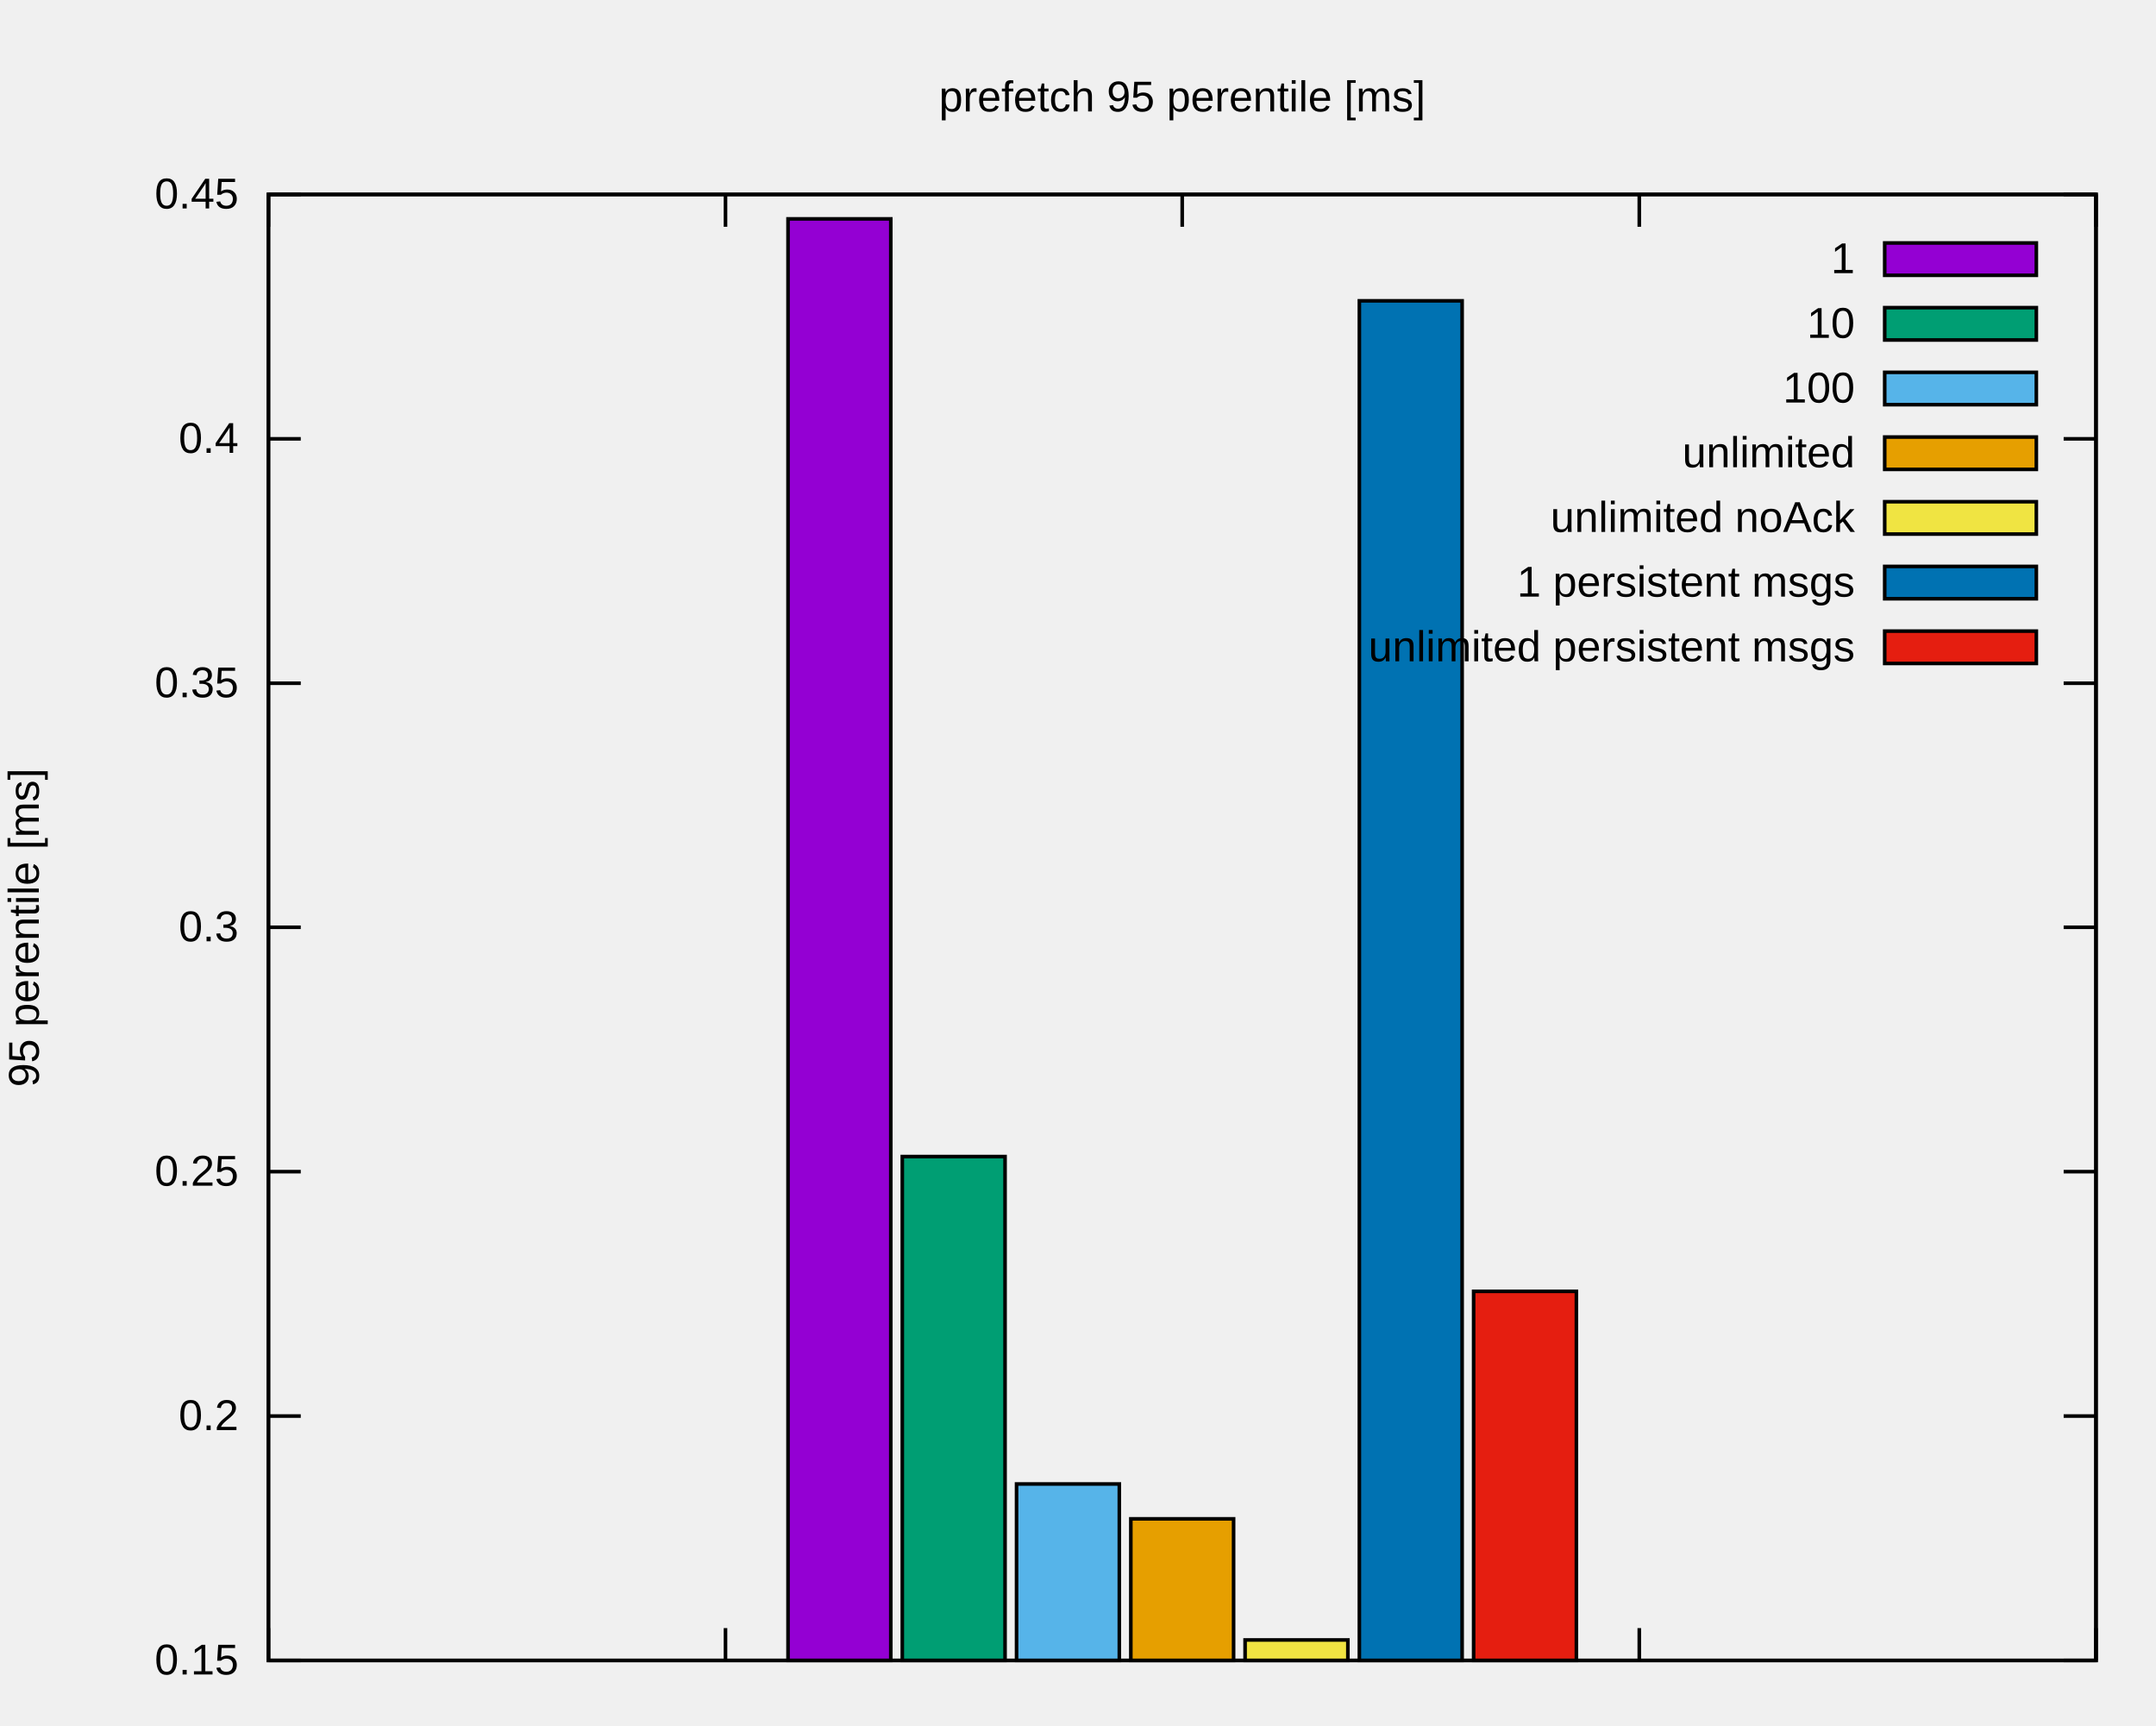
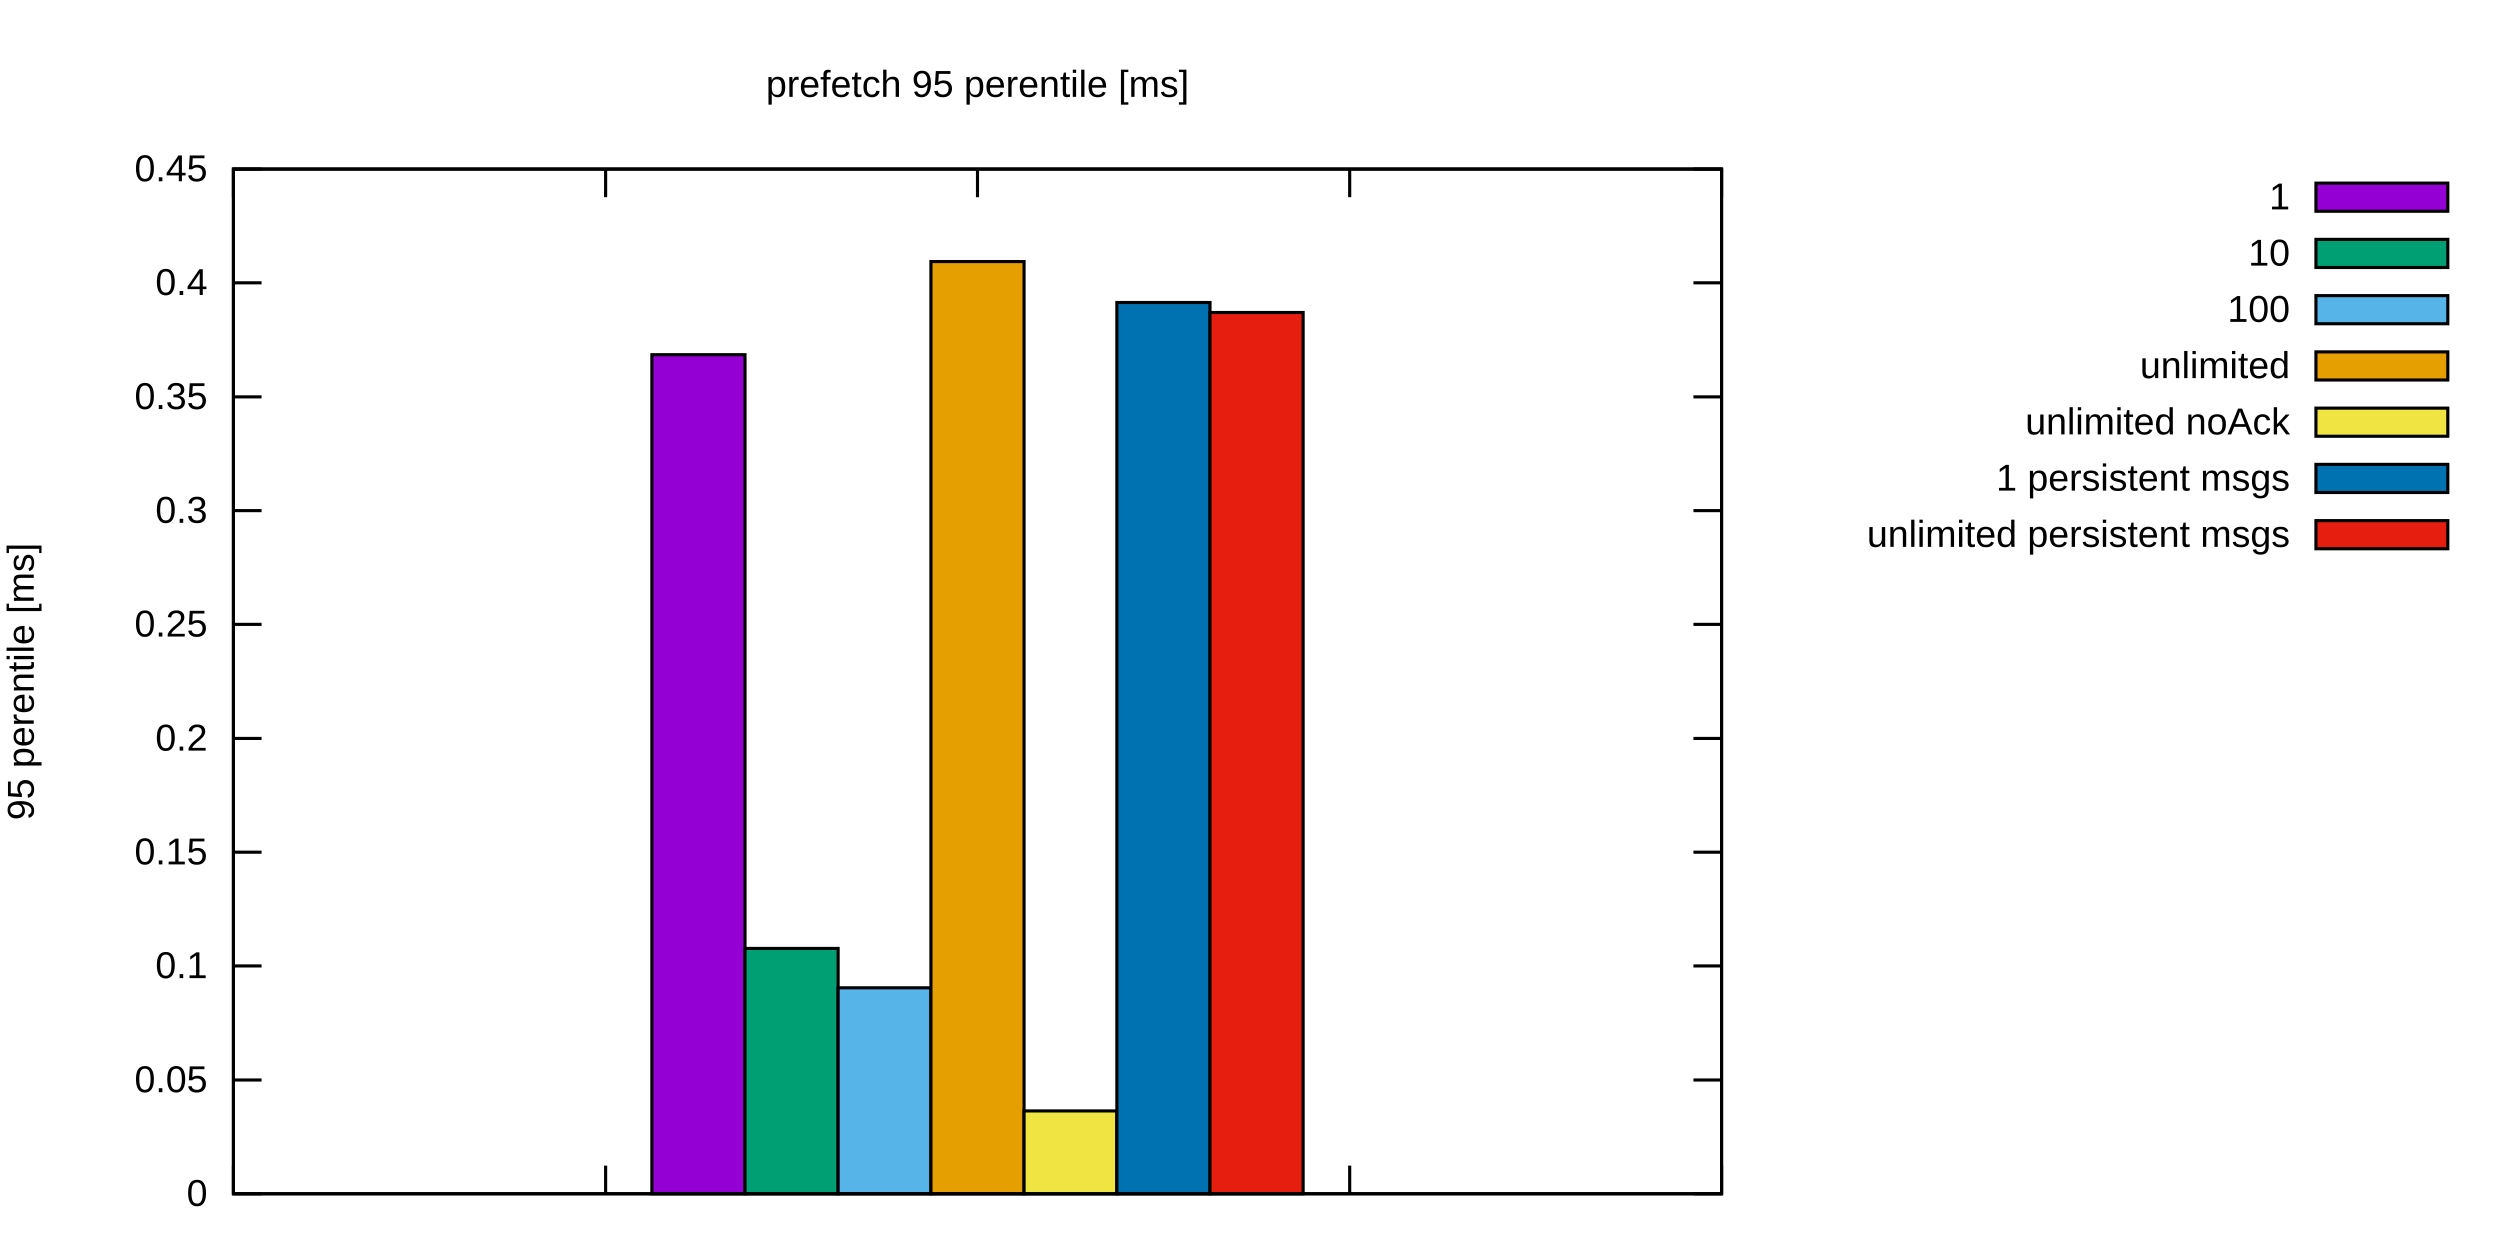
- <svg xmlns="http://www.w3.org/2000/svg" xmlns:xlink="http://www.w3.org/1999/xlink" width="600" height="480" viewBox="0 0 600 480">
+ <svg xmlns="http://www.w3.org/2000/svg" xmlns:xlink="http://www.w3.org/1999/xlink" width="800" height="400" viewBox="0 0 800 400">
  <g id="gnuplot_canvas">
-     <rect x="0" y="0" width="600" height="480" fill="none" />
+     <rect x="0" y="0" width="800" height="400" fill="#ffffff" />
    <defs>
      <circle id="gpDot" r="0.5" stroke-width="0.5" />
      <path id="gpPt0" stroke-width="0.222" stroke="currentColor" d="M-1,0 h2 M0,-1 v2" />
      <path id="gpPt1" stroke-width="0.222" stroke="currentColor" d="M-1,-1 L1,1 M1,-1 L-1,1" />
      <path id="gpPt2" stroke-width="0.222" stroke="currentColor" d="M-1,0 L1,0 M0,-1 L0,1 M-1,-1 L1,1 M-1,1 L1,-1" />
      <rect id="gpPt3" stroke-width="0.222" stroke="currentColor" x="-1" y="-1" width="2" height="2" />
      <rect id="gpPt4" stroke-width="0.222" stroke="currentColor" fill="currentColor" x="-1" y="-1" width="2" height="2" />
      <circle id="gpPt5" stroke-width="0.222" stroke="currentColor" cx="0" cy="0" r="1" />
      <use xlink:href="#gpPt5" id="gpPt6" fill="currentColor" stroke="none" />
      <path id="gpPt7" stroke-width="0.222" stroke="currentColor" d="M0,-1.33 L-1.33,0.67 L1.33,0.67 z" />
      <use xlink:href="#gpPt7" id="gpPt8" fill="currentColor" stroke="none" />
      <use xlink:href="#gpPt7" id="gpPt9" stroke="currentColor" transform="rotate(180)" />
      <use xlink:href="#gpPt9" id="gpPt10" fill="currentColor" stroke="none" />
      <use xlink:href="#gpPt3" id="gpPt11" stroke="currentColor" transform="rotate(45)" />
      <use xlink:href="#gpPt11" id="gpPt12" fill="currentColor" stroke="none" />
      <path id="gpPt13" stroke-width="0.222" stroke="currentColor" d="M0,1.330 L1.265,0.411 L0.782,-1.067 L-0.782,-1.076 L-1.265,0.411 z" />
      <use xlink:href="#gpPt13" id="gpPt14" fill="currentColor" stroke="none" />
      <filter id="textbox" filterUnits="objectBoundingBox" x="0" y="0" height="1" width="1">
-         <feFlood flood-color="white" flood-opacity="1" result="bgnd" />
+         <feFlood flood-color="#FFFFFF" flood-opacity="1" result="bgnd" />
        <feComposite in="SourceGraphic" in2="bgnd" operator="atop" />
      </filter>
      <filter id="greybox" filterUnits="objectBoundingBox" x="0" y="0" height="1" width="1">
        <feFlood flood-color="lightgrey" flood-opacity="1" result="grey" />
        <feComposite in="SourceGraphic" in2="grey" operator="atop" />
      </filter>
    </defs>
-     <g fill="none" color="white" stroke="currentColor" stroke-width="1.00" stroke-linecap="butt" stroke-linejoin="miter">
- </g>
-     <g fill="none" color="black" stroke="currentColor" stroke-width="1.00" stroke-linecap="butt" stroke-linejoin="miter">
-       <path stroke="black" d="M74.7,462.0 L83.7,462.0 M583.3,462.0 L574.3,462.0  " />
-       <g transform="translate(66.4,465.9)" stroke="none" fill="black" font-family="Arial" font-size="12.00" text-anchor="end">
+     <g fill="none" color="#FFFFFF" stroke="currentColor" stroke-width="1.00" stroke-linecap="butt" stroke-linejoin="miter">
+ </g>
+     <g fill="none" color="black" stroke="currentColor" stroke-width="1.00" stroke-linecap="butt" stroke-linejoin="miter">
+       <path stroke="black" d="M74.7,382.0 L83.7,382.0 M550.9,382.0 L541.9,382.0  " />
+       <g transform="translate(66.4,385.9)" stroke="none" fill="black" font-family="Arial" font-size="12.00" text-anchor="end">
+         <text>
+           <tspan font-family="Arial"> 0</tspan>
+         </text>
+       </g>
+     </g>
+     <g fill="none" color="black" stroke="currentColor" stroke-width="1.00" stroke-linecap="butt" stroke-linejoin="miter">
+       <path stroke="black" d="M74.7,345.6 L83.7,345.6 M550.9,345.6 L541.9,345.6  " />
+       <g transform="translate(66.4,349.5)" stroke="none" fill="black" font-family="Arial" font-size="12.00" text-anchor="end">
+         <text>
+           <tspan font-family="Arial"> 0.05</tspan>
+         </text>
+       </g>
+     </g>
+     <g fill="none" color="black" stroke="currentColor" stroke-width="1.00" stroke-linecap="butt" stroke-linejoin="miter">
+       <path stroke="black" d="M74.7,309.1 L83.7,309.1 M550.9,309.1 L541.9,309.1  " />
+       <g transform="translate(66.4,313.0)" stroke="none" fill="black" font-family="Arial" font-size="12.00" text-anchor="end">
+         <text>
+           <tspan font-family="Arial"> 0.1</tspan>
+         </text>
+       </g>
+     </g>
+     <g fill="none" color="black" stroke="currentColor" stroke-width="1.00" stroke-linecap="butt" stroke-linejoin="miter">
+       <path stroke="black" d="M74.7,272.7 L83.7,272.7 M550.9,272.7 L541.9,272.7  " />
+       <g transform="translate(66.4,276.6)" stroke="none" fill="black" font-family="Arial" font-size="12.00" text-anchor="end">
        <text>
          <tspan font-family="Arial"> 0.15</tspan>
        </text>
      </g>
    </g>
    <g fill="none" color="black" stroke="currentColor" stroke-width="1.00" stroke-linecap="butt" stroke-linejoin="miter">
-       <path stroke="black" d="M74.7,394.0 L83.7,394.0 M583.3,394.0 L574.3,394.0  " />
-       <g transform="translate(66.4,397.9)" stroke="none" fill="black" font-family="Arial" font-size="12.00" text-anchor="end">
+       <path stroke="black" d="M74.7,236.3 L83.7,236.3 M550.9,236.3 L541.9,236.3  " />
+       <g transform="translate(66.4,240.2)" stroke="none" fill="black" font-family="Arial" font-size="12.00" text-anchor="end">
        <text>
          <tspan font-family="Arial"> 0.2</tspan>
        </text>
      </g>
    </g>
    <g fill="none" color="black" stroke="currentColor" stroke-width="1.00" stroke-linecap="butt" stroke-linejoin="miter">
-       <path stroke="black" d="M74.7,326.0 L83.7,326.0 M583.3,326.0 L574.3,326.0  " />
-       <g transform="translate(66.4,329.9)" stroke="none" fill="black" font-family="Arial" font-size="12.00" text-anchor="end">
+       <path stroke="black" d="M74.7,199.8 L83.7,199.8 M550.9,199.8 L541.9,199.8  " />
+       <g transform="translate(66.4,203.7)" stroke="none" fill="black" font-family="Arial" font-size="12.00" text-anchor="end">
        <text>
          <tspan font-family="Arial"> 0.25</tspan>
        </text>
      </g>
    </g>
    <g fill="none" color="black" stroke="currentColor" stroke-width="1.00" stroke-linecap="butt" stroke-linejoin="miter">
-       <path stroke="black" d="M74.7,258.0 L83.7,258.0 M583.3,258.0 L574.3,258.0  " />
-       <g transform="translate(66.4,261.9)" stroke="none" fill="black" font-family="Arial" font-size="12.00" text-anchor="end">
+       <path stroke="black" d="M74.7,163.4 L83.7,163.4 M550.9,163.4 L541.9,163.4  " />
+       <g transform="translate(66.4,167.3)" stroke="none" fill="black" font-family="Arial" font-size="12.00" text-anchor="end">
        <text>
          <tspan font-family="Arial"> 0.3</tspan>
        </text>
      </g>
    </g>
    <g fill="none" color="black" stroke="currentColor" stroke-width="1.00" stroke-linecap="butt" stroke-linejoin="miter">
-       <path stroke="black" d="M74.7,190.1 L83.7,190.1 M583.3,190.1 L574.3,190.1  " />
-       <g transform="translate(66.4,194.0)" stroke="none" fill="black" font-family="Arial" font-size="12.00" text-anchor="end">
+       <path stroke="black" d="M74.7,127.0 L83.7,127.0 M550.9,127.0 L541.9,127.0  " />
+       <g transform="translate(66.4,130.9)" stroke="none" fill="black" font-family="Arial" font-size="12.00" text-anchor="end">
        <text>
          <tspan font-family="Arial"> 0.35</tspan>
        </text>
      </g>
    </g>
    <g fill="none" color="black" stroke="currentColor" stroke-width="1.00" stroke-linecap="butt" stroke-linejoin="miter">
-       <path stroke="black" d="M74.7,122.1 L83.7,122.1 M583.3,122.1 L574.3,122.1  " />
-       <g transform="translate(66.4,126.0)" stroke="none" fill="black" font-family="Arial" font-size="12.00" text-anchor="end">
+       <path stroke="black" d="M74.7,90.5 L83.7,90.5 M550.9,90.5 L541.9,90.5  " />
+       <g transform="translate(66.4,94.4)" stroke="none" fill="black" font-family="Arial" font-size="12.00" text-anchor="end">
        <text>
          <tspan font-family="Arial"> 0.4</tspan>
        </text>
      </g>
    </g>
    <g fill="none" color="black" stroke="currentColor" stroke-width="1.00" stroke-linecap="butt" stroke-linejoin="miter">
-       <path stroke="black" d="M74.7,54.1 L83.7,54.1 M583.3,54.1 L574.3,54.1  " />
+       <path stroke="black" d="M74.7,54.1 L83.7,54.1 M550.9,54.1 L541.9,54.1  " />
      <g transform="translate(66.4,58.0)" stroke="none" fill="black" font-family="Arial" font-size="12.00" text-anchor="end">
        <text>
          <tspan font-family="Arial"> 0.45</tspan>
        </text>
      </g>
    </g>
    <g fill="none" color="black" stroke="currentColor" stroke-width="1.00" stroke-linecap="butt" stroke-linejoin="miter">
-       <path stroke="black" d="M74.7,462.0 L74.7,453.0 M74.7,54.1 L74.7,63.1  " />
-     </g>
-     <g fill="none" color="black" stroke="currentColor" stroke-width="1.00" stroke-linecap="butt" stroke-linejoin="miter">
-       <path stroke="black" d="M201.9,462.0 L201.9,453.0 M201.9,54.1 L201.9,63.1  " />
-     </g>
-     <g fill="none" color="black" stroke="currentColor" stroke-width="1.00" stroke-linecap="butt" stroke-linejoin="miter">
-       <path stroke="black" d="M329.0,462.0 L329.0,453.0 M329.0,54.1 L329.0,63.1  " />
-     </g>
-     <g fill="none" color="black" stroke="currentColor" stroke-width="1.00" stroke-linecap="butt" stroke-linejoin="miter">
-       <path stroke="black" d="M456.2,462.0 L456.2,453.0 M456.2,54.1 L456.2,63.1  " />
-     </g>
-     <g fill="none" color="black" stroke="currentColor" stroke-width="1.00" stroke-linecap="butt" stroke-linejoin="miter">
-       <path stroke="black" d="M583.3,462.0 L583.3,453.0 M583.3,54.1 L583.3,63.1  " />
-     </g>
-     <g fill="none" color="black" stroke="currentColor" stroke-width="1.00" stroke-linecap="butt" stroke-linejoin="miter">
- </g>
-     <g fill="none" color="black" stroke="currentColor" stroke-width="1.00" stroke-linecap="butt" stroke-linejoin="miter">
-       <path stroke="black" d="M74.7,54.1 L74.7,462.0 L583.3,462.0 L583.3,54.1 L74.7,54.1 Z  " />
-     </g>
-     <g fill="none" color="black" stroke="currentColor" stroke-width="1.00" stroke-linecap="butt" stroke-linejoin="miter">
-       <g transform="translate(10.8,258.1) rotate(270)" stroke="none" fill="black" font-family="Arial" font-size="12.00" text-anchor="middle">
+       <path stroke="black" d="M74.7,382.0 L74.7,373.0 M74.7,54.1 L74.7,63.1  " />
+     </g>
+     <g fill="none" color="black" stroke="currentColor" stroke-width="1.00" stroke-linecap="butt" stroke-linejoin="miter">
+       <path stroke="black" d="M193.8,382.0 L193.8,373.0 M193.8,54.1 L193.8,63.1  " />
+     </g>
+     <g fill="none" color="black" stroke="currentColor" stroke-width="1.00" stroke-linecap="butt" stroke-linejoin="miter">
+       <path stroke="black" d="M312.8,382.0 L312.8,373.0 M312.8,54.1 L312.8,63.1  " />
+     </g>
+     <g fill="none" color="black" stroke="currentColor" stroke-width="1.00" stroke-linecap="butt" stroke-linejoin="miter">
+       <path stroke="black" d="M431.9,382.0 L431.9,373.0 M431.9,54.1 L431.9,63.1  " />
+     </g>
+     <g fill="none" color="black" stroke="currentColor" stroke-width="1.00" stroke-linecap="butt" stroke-linejoin="miter">
+       <path stroke="black" d="M550.9,382.0 L550.9,373.0 M550.9,54.1 L550.9,63.1  " />
+     </g>
+     <g fill="none" color="black" stroke="currentColor" stroke-width="1.00" stroke-linecap="butt" stroke-linejoin="miter">
+ </g>
+     <g fill="none" color="black" stroke="currentColor" stroke-width="1.00" stroke-linecap="butt" stroke-linejoin="miter">
+       <path stroke="black" d="M74.7,54.1 L74.7,382.0 L550.9,382.0 L550.9,54.1 L74.7,54.1 Z  " />
+     </g>
+     <g fill="none" color="black" stroke="currentColor" stroke-width="1.00" stroke-linecap="butt" stroke-linejoin="miter">
+       <g transform="translate(10.8,218.1) rotate(270)" stroke="none" fill="black" font-family="Arial" font-size="12.00" text-anchor="middle">
        <text>
          <tspan font-family="Arial">95 perentile [ms]</tspan>
        </text>
      </g>
    </g>
    <g fill="none" color="black" stroke="currentColor" stroke-width="1.00" stroke-linecap="butt" stroke-linejoin="miter">
-       <g transform="translate(329.0,31.0)" stroke="none" fill="black" font-family="Arial" font-size="12.00" text-anchor="middle">
+       <g transform="translate(312.8,31.0)" stroke="none" fill="black" font-family="Arial" font-size="12.00" text-anchor="middle">
        <text>
          <tspan font-family="Arial">prefetch 95 perentile [ms]</tspan>
        </text>
      </g>
    </g>
    <g id="gnuplot_plot_1">
      <g fill="none" color="black" stroke="currentColor" stroke-width="1.00" stroke-linecap="butt" stroke-linejoin="miter">
-         <g transform="translate(516.2,76.0)" stroke="none" fill="black" font-family="Arial" font-size="12.00" text-anchor="end">
+         <g transform="translate(732.8,67.0)" stroke="none" fill="black" font-family="Arial" font-size="12.00" text-anchor="end">
          <text>
            <tspan font-family="Arial">1</tspan>
          </text>
        </g>
      </g>
      <g fill="none" color="black" stroke="currentColor" stroke-width="1.00" stroke-linecap="butt" stroke-linejoin="miter">
        <g stroke="none" shape-rendering="crispEdges">
-           <polygon fill="rgb(148,   0, 211)" points="524.5,76.6 566.7,76.6 566.7,67.6 524.5,67.6 " />
-         </g>
-         <path stroke="black" d="M524.5,76.6 L566.7,76.6 L566.7,67.6 L524.5,67.6 L524.5,76.6 Z  " />
-       </g>
-       <g fill="none" color="black" stroke="currentColor" stroke-width="1.00" stroke-linecap="butt" stroke-linejoin="miter">
-         <g stroke="none" shape-rendering="crispEdges">
-           <polygon fill="rgb(148,   0, 211)" points="219.3,462.0 248.0,462.0 248.0,60.8 219.3,60.8 " />
-         </g>
-         <path stroke="black" d="M219.3,462.0 L219.3,60.9 L247.9,60.9 L247.9,462.0 L219.3,462.0 Z  " />
+           <polygon fill="rgb(148,   0, 211)" points="741.1,67.6 783.3,67.6 783.3,58.6 741.1,58.6 " />
+         </g>
+         <path stroke="black" d="M741.1,67.6 L783.3,67.6 L783.3,58.6 L741.1,58.6 L741.1,67.6 Z  " />
+       </g>
+       <g fill="none" color="black" stroke="currentColor" stroke-width="1.00" stroke-linecap="butt" stroke-linejoin="miter">
+         <g stroke="none" shape-rendering="crispEdges">
+           <polygon fill="rgb(148,   0, 211)" points="208.6,382.0 238.5,382.0 238.5,113.4 208.6,113.4 " />
+         </g>
+         <path stroke="black" d="M208.6,382.0 L208.6,113.5 L238.4,113.5 L238.4,382.0 L208.6,382.0 Z  " />
      </g>
      <g fill="none" color="black" stroke="currentColor" stroke-width="1.00" stroke-linecap="butt" stroke-linejoin="miter">
</g>
    </g>
    <g id="gnuplot_plot_2">
      <g fill="none" color="black" stroke="currentColor" stroke-width="1.00" stroke-linecap="butt" stroke-linejoin="miter">
-         <g transform="translate(516.2,94.0)" stroke="none" fill="black" font-family="Arial" font-size="12.00" text-anchor="end">
+         <g transform="translate(732.8,85.0)" stroke="none" fill="black" font-family="Arial" font-size="12.00" text-anchor="end">
          <text>
            <tspan font-family="Arial">10</tspan>
          </text>
        </g>
      </g>
      <g fill="none" color="black" stroke="currentColor" stroke-width="1.00" stroke-linecap="butt" stroke-linejoin="miter">
        <g stroke="none" shape-rendering="crispEdges">
-           <polygon fill="rgb(  0, 158, 115)" points="524.5,94.6 566.7,94.6 566.7,85.6 524.5,85.6 " />
-         </g>
-         <path stroke="black" d="M524.5,94.6 L566.7,94.6 L566.7,85.6 L524.5,85.6 L524.5,94.6 Z  " />
-       </g>
-       <g fill="none" color="black" stroke="currentColor" stroke-width="1.00" stroke-linecap="butt" stroke-linejoin="miter">
-         <g stroke="none" shape-rendering="crispEdges">
-           <polygon fill="rgb(  0, 158, 115)" points="251.1,462.0 279.8,462.0 279.8,321.7 251.1,321.7 " />
-         </g>
-         <path stroke="black" d="M251.1,462.0 L251.1,321.8 L279.7,321.8 L279.7,462.0 L251.1,462.0 Z  " />
+           <polygon fill="rgb(  0, 158, 115)" points="741.1,85.6 783.3,85.6 783.3,76.6 741.1,76.6 " />
+         </g>
+         <path stroke="black" d="M741.1,85.6 L783.3,85.6 L783.3,76.6 L741.1,76.6 L741.1,85.6 Z  " />
+       </g>
+       <g fill="none" color="black" stroke="currentColor" stroke-width="1.00" stroke-linecap="butt" stroke-linejoin="miter">
+         <g stroke="none" shape-rendering="crispEdges">
+           <polygon fill="rgb(  0, 158, 115)" points="238.4,382.0 268.3,382.0 268.3,303.4 238.4,303.4 " />
+         </g>
+         <path stroke="black" d="M238.4,382.0 L238.4,303.5 L268.2,303.5 L268.2,382.0 L238.4,382.0 Z  " />
      </g>
      <g fill="none" color="black" stroke="currentColor" stroke-width="1.00" stroke-linecap="butt" stroke-linejoin="miter">
</g>
    </g>
    <g id="gnuplot_plot_3">
      <g fill="none" color="black" stroke="currentColor" stroke-width="1.00" stroke-linecap="butt" stroke-linejoin="miter">
-         <g transform="translate(516.2,112.0)" stroke="none" fill="black" font-family="Arial" font-size="12.00" text-anchor="end">
+         <g transform="translate(732.8,103.0)" stroke="none" fill="black" font-family="Arial" font-size="12.00" text-anchor="end">
          <text>
            <tspan font-family="Arial">100</tspan>
          </text>
        </g>
      </g>
      <g fill="none" color="black" stroke="currentColor" stroke-width="1.00" stroke-linecap="butt" stroke-linejoin="miter">
        <g stroke="none" shape-rendering="crispEdges">
-           <polygon fill="rgb( 86, 180, 233)" points="524.5,112.6 566.7,112.6 566.7,103.6 524.5,103.6 " />
-         </g>
-         <path stroke="black" d="M524.5,112.6 L566.7,112.6 L566.7,103.6 L524.5,103.6 L524.5,112.6 Z  " />
-       </g>
-       <g fill="none" color="black" stroke="currentColor" stroke-width="1.00" stroke-linecap="butt" stroke-linejoin="miter">
-         <g stroke="none" shape-rendering="crispEdges">
-           <polygon fill="rgb( 86, 180, 233)" points="282.9,462.0 311.6,462.0 311.6,412.8 282.9,412.8 " />
-         </g>
-         <path stroke="black" d="M282.9,462.0 L282.9,412.9 L311.5,412.9 L311.5,462.0 L282.9,462.0 Z  " />
+           <polygon fill="rgb( 86, 180, 233)" points="741.1,103.6 783.3,103.6 783.3,94.6 741.1,94.6 " />
+         </g>
+         <path stroke="black" d="M741.1,103.6 L783.3,103.6 L783.3,94.6 L741.1,94.6 L741.1,103.6 Z  " />
+       </g>
+       <g fill="none" color="black" stroke="currentColor" stroke-width="1.00" stroke-linecap="butt" stroke-linejoin="miter">
+         <g stroke="none" shape-rendering="crispEdges">
+           <polygon fill="rgb( 86, 180, 233)" points="268.2,382.0 298.0,382.0 298.0,316.0 268.2,316.0 " />
+         </g>
+         <path stroke="black" d="M268.2,382.0 L268.2,316.1 L297.9,316.1 L297.9,382.0 L268.2,382.0 Z  " />
      </g>
      <g fill="none" color="black" stroke="currentColor" stroke-width="1.00" stroke-linecap="butt" stroke-linejoin="miter">
</g>
    </g>
    <g id="gnuplot_plot_4">
      <g fill="none" color="black" stroke="currentColor" stroke-width="1.00" stroke-linecap="butt" stroke-linejoin="miter">
-         <g transform="translate(516.2,130.0)" stroke="none" fill="black" font-family="Arial" font-size="12.00" text-anchor="end">
+         <g transform="translate(732.8,121.0)" stroke="none" fill="black" font-family="Arial" font-size="12.00" text-anchor="end">
          <text>
            <tspan font-family="Arial">unlimited</tspan>
          </text>
        </g>
      </g>
      <g fill="none" color="black" stroke="currentColor" stroke-width="1.00" stroke-linecap="butt" stroke-linejoin="miter">
        <g stroke="none" shape-rendering="crispEdges">
-           <polygon fill="rgb(230, 159,   0)" points="524.5,130.6 566.7,130.6 566.7,121.6 524.5,121.6 " />
-         </g>
-         <path stroke="black" d="M524.5,130.6 L566.7,130.6 L566.7,121.6 L524.5,121.6 L524.5,130.6 Z  " />
-       </g>
-       <g fill="none" color="black" stroke="currentColor" stroke-width="1.00" stroke-linecap="butt" stroke-linejoin="miter">
-         <g stroke="none" shape-rendering="crispEdges">
-           <polygon fill="rgb(230, 159,   0)" points="314.7,462.0 343.4,462.0 343.4,422.5 314.7,422.5 " />
-         </g>
-         <path stroke="black" d="M314.7,462.0 L314.7,422.6 L343.3,422.6 L343.3,462.0 L314.7,462.0 Z  " />
+           <polygon fill="rgb(230, 159,   0)" points="741.1,121.6 783.3,121.6 783.3,112.6 741.1,112.6 " />
+         </g>
+         <path stroke="black" d="M741.1,121.6 L783.3,121.6 L783.3,112.6 L741.1,112.6 L741.1,121.6 Z  " />
+       </g>
+       <g fill="none" color="black" stroke="currentColor" stroke-width="1.00" stroke-linecap="butt" stroke-linejoin="miter">
+         <g stroke="none" shape-rendering="crispEdges">
+           <polygon fill="rgb(230, 159,   0)" points="297.9,382.0 327.8,382.0 327.8,83.6 297.9,83.6 " />
+         </g>
+         <path stroke="black" d="M297.9,382.0 L297.9,83.7 L327.7,83.7 L327.7,382.0 L297.9,382.0 Z  " />
      </g>
      <g fill="none" color="black" stroke="currentColor" stroke-width="1.00" stroke-linecap="butt" stroke-linejoin="miter">
</g>
    </g>
    <g id="gnuplot_plot_5">
      <g fill="none" color="black" stroke="currentColor" stroke-width="1.00" stroke-linecap="butt" stroke-linejoin="miter">
-         <g transform="translate(516.2,148.0)" stroke="none" fill="black" font-family="Arial" font-size="12.00" text-anchor="end">
+         <g transform="translate(732.8,139.0)" stroke="none" fill="black" font-family="Arial" font-size="12.00" text-anchor="end">
          <text>
            <tspan font-family="Arial">unlimited noAck</tspan>
          </text>
        </g>
      </g>
      <g fill="none" color="black" stroke="currentColor" stroke-width="1.00" stroke-linecap="butt" stroke-linejoin="miter">
        <g stroke="none" shape-rendering="crispEdges">
-           <polygon fill="rgb(240, 228,  66)" points="524.5,148.6 566.7,148.6 566.7,139.6 524.5,139.6 " />
-         </g>
-         <path stroke="black" d="M524.5,148.6 L566.7,148.6 L566.7,139.6 L524.5,139.6 L524.5,148.6 Z  " />
-       </g>
-       <g fill="none" color="black" stroke="currentColor" stroke-width="1.00" stroke-linecap="butt" stroke-linejoin="miter">
-         <g stroke="none" shape-rendering="crispEdges">
-           <polygon fill="rgb(240, 228,  66)" points="346.5,462.0 375.2,462.0 375.2,456.2 346.5,456.2 " />
-         </g>
-         <path stroke="black" d="M346.5,462.0 L346.5,456.3 L375.1,456.3 L375.1,462.0 L346.5,462.0 Z  " />
+           <polygon fill="rgb(240, 228,  66)" points="741.1,139.6 783.3,139.6 783.3,130.6 741.1,130.6 " />
+         </g>
+         <path stroke="black" d="M741.1,139.6 L783.3,139.6 L783.3,130.6 L741.1,130.6 L741.1,139.6 Z  " />
+       </g>
+       <g fill="none" color="black" stroke="currentColor" stroke-width="1.00" stroke-linecap="butt" stroke-linejoin="miter">
+         <g stroke="none" shape-rendering="crispEdges">
+           <polygon fill="rgb(240, 228,  66)" points="327.7,382.0 357.5,382.0 357.5,355.4 327.7,355.4 " />
+         </g>
+         <path stroke="black" d="M327.7,382.0 L327.7,355.5 L357.4,355.5 L357.4,382.0 L327.7,382.0 Z  " />
      </g>
      <g fill="none" color="black" stroke="currentColor" stroke-width="1.00" stroke-linecap="butt" stroke-linejoin="miter">
</g>
    </g>
    <g id="gnuplot_plot_6">
      <g fill="none" color="black" stroke="currentColor" stroke-width="1.00" stroke-linecap="butt" stroke-linejoin="miter">
-         <g transform="translate(516.2,166.0)" stroke="none" fill="black" font-family="Arial" font-size="12.00" text-anchor="end">
+         <g transform="translate(732.8,157.0)" stroke="none" fill="black" font-family="Arial" font-size="12.00" text-anchor="end">
          <text>
            <tspan font-family="Arial">1 persistent msgs</tspan>
          </text>
        </g>
      </g>
      <g fill="none" color="black" stroke="currentColor" stroke-width="1.00" stroke-linecap="butt" stroke-linejoin="miter">
        <g stroke="none" shape-rendering="crispEdges">
-           <polygon fill="rgb(  0, 114, 178)" points="524.5,166.6 566.7,166.6 566.7,157.6 524.5,157.6 " />
-         </g>
-         <path stroke="black" d="M524.5,166.6 L566.7,166.6 L566.7,157.6 L524.5,157.6 L524.5,166.6 Z  " />
-       </g>
-       <g fill="none" color="black" stroke="currentColor" stroke-width="1.00" stroke-linecap="butt" stroke-linejoin="miter">
-         <g stroke="none" shape-rendering="crispEdges">
-           <polygon fill="rgb(  0, 114, 178)" points="378.3,462.0 407.0,462.0 407.0,83.6 378.3,83.6 " />
-         </g>
-         <path stroke="black" d="M378.3,462.0 L378.3,83.7 L406.9,83.7 L406.9,462.0 L378.3,462.0 Z  " />
+           <polygon fill="rgb(  0, 114, 178)" points="741.1,157.6 783.3,157.6 783.3,148.6 741.1,148.6 " />
+         </g>
+         <path stroke="black" d="M741.1,157.6 L783.3,157.6 L783.3,148.6 L741.1,148.6 L741.1,157.6 Z  " />
+       </g>
+       <g fill="none" color="black" stroke="currentColor" stroke-width="1.00" stroke-linecap="butt" stroke-linejoin="miter">
+         <g stroke="none" shape-rendering="crispEdges">
+           <polygon fill="rgb(  0, 114, 178)" points="357.4,382.0 387.3,382.0 387.3,96.7 357.4,96.7 " />
+         </g>
+         <path stroke="black" d="M357.4,382.0 L357.4,96.8 L387.2,96.8 L387.2,382.0 L357.4,382.0 Z  " />
      </g>
      <g fill="none" color="black" stroke="currentColor" stroke-width="1.00" stroke-linecap="butt" stroke-linejoin="miter">
</g>
    </g>
    <g id="gnuplot_plot_7">
      <g fill="none" color="black" stroke="currentColor" stroke-width="1.00" stroke-linecap="butt" stroke-linejoin="miter">
-         <g transform="translate(516.2,184.0)" stroke="none" fill="black" font-family="Arial" font-size="12.00" text-anchor="end">
+         <g transform="translate(732.8,175.0)" stroke="none" fill="black" font-family="Arial" font-size="12.00" text-anchor="end">
          <text>
            <tspan font-family="Arial">unlimited persistent msgs</tspan>
          </text>
        </g>
      </g>
      <g fill="none" color="black" stroke="currentColor" stroke-width="1.00" stroke-linecap="butt" stroke-linejoin="miter">
        <g stroke="none" shape-rendering="crispEdges">
-           <polygon fill="rgb(229,  30,  16)" points="524.5,184.6 566.7,184.6 566.7,175.6 524.5,175.6 " />
-         </g>
-         <path stroke="black" d="M524.5,184.6 L566.7,184.6 L566.7,175.6 L524.5,175.6 L524.5,184.6 Z  " />
-       </g>
-       <g fill="none" color="black" stroke="currentColor" stroke-width="1.00" stroke-linecap="butt" stroke-linejoin="miter">
-         <g stroke="none" shape-rendering="crispEdges">
-           <polygon fill="rgb(229,  30,  16)" points="410.1,462.0 438.8,462.0 438.8,359.2 410.1,359.2 " />
-         </g>
-         <path stroke="black" d="M410.1,462.0 L410.1,359.3 L438.7,359.3 L438.7,462.0 L410.1,462.0 Z  " />
-       </g>
-       <g fill="none" color="black" stroke="currentColor" stroke-width="1.00" stroke-linecap="butt" stroke-linejoin="miter">
- </g>
-     </g>
-     <g fill="none" color="white" stroke="rgb(229,  30,  16)" stroke-width="2.00" stroke-linecap="butt" stroke-linejoin="miter">
+           <polygon fill="rgb(229,  30,  16)" points="741.1,175.6 783.3,175.6 783.3,166.6 741.1,166.6 " />
+         </g>
+         <path stroke="black" d="M741.1,175.6 L783.3,175.6 L783.3,166.6 L741.1,166.6 L741.1,175.6 Z  " />
+       </g>
+       <g fill="none" color="black" stroke="currentColor" stroke-width="1.00" stroke-linecap="butt" stroke-linejoin="miter">
+         <g stroke="none" shape-rendering="crispEdges">
+           <polygon fill="rgb(229,  30,  16)" points="387.2,382.0 417.1,382.0 417.1,99.9 387.2,99.9 " />
+         </g>
+         <path stroke="black" d="M387.2,382.0 L387.2,100.0 L417.0,100.0 L417.0,382.0 L387.2,382.0 Z  " />
+       </g>
+       <g fill="none" color="black" stroke="currentColor" stroke-width="1.00" stroke-linecap="butt" stroke-linejoin="miter">
+ </g>
+     </g>
+     <g fill="none" color="#FFFFFF" stroke="rgb(229,  30,  16)" stroke-width="2.00" stroke-linecap="butt" stroke-linejoin="miter">
</g>
    <g fill="none" color="black" stroke="currentColor" stroke-width="2.00" stroke-linecap="butt" stroke-linejoin="miter">
</g>
    <g fill="none" color="black" stroke="black" stroke-width="1.00" stroke-linecap="butt" stroke-linejoin="miter">
</g>
    <g fill="none" color="black" stroke="currentColor" stroke-width="1.00" stroke-linecap="butt" stroke-linejoin="miter">
-       <path stroke="black" d="M74.7,54.1 L74.7,462.0 L583.3,462.0 L583.3,54.1 L74.7,54.1 Z  " />
+       <path stroke="black" d="M74.7,54.1 L74.7,382.0 L550.9,382.0 L550.9,54.1 L74.7,54.1 Z  " />
    </g>
    <g fill="none" color="black" stroke="currentColor" stroke-width="1.00" stroke-linecap="butt" stroke-linejoin="miter">
</g>
  </g>
</svg>
